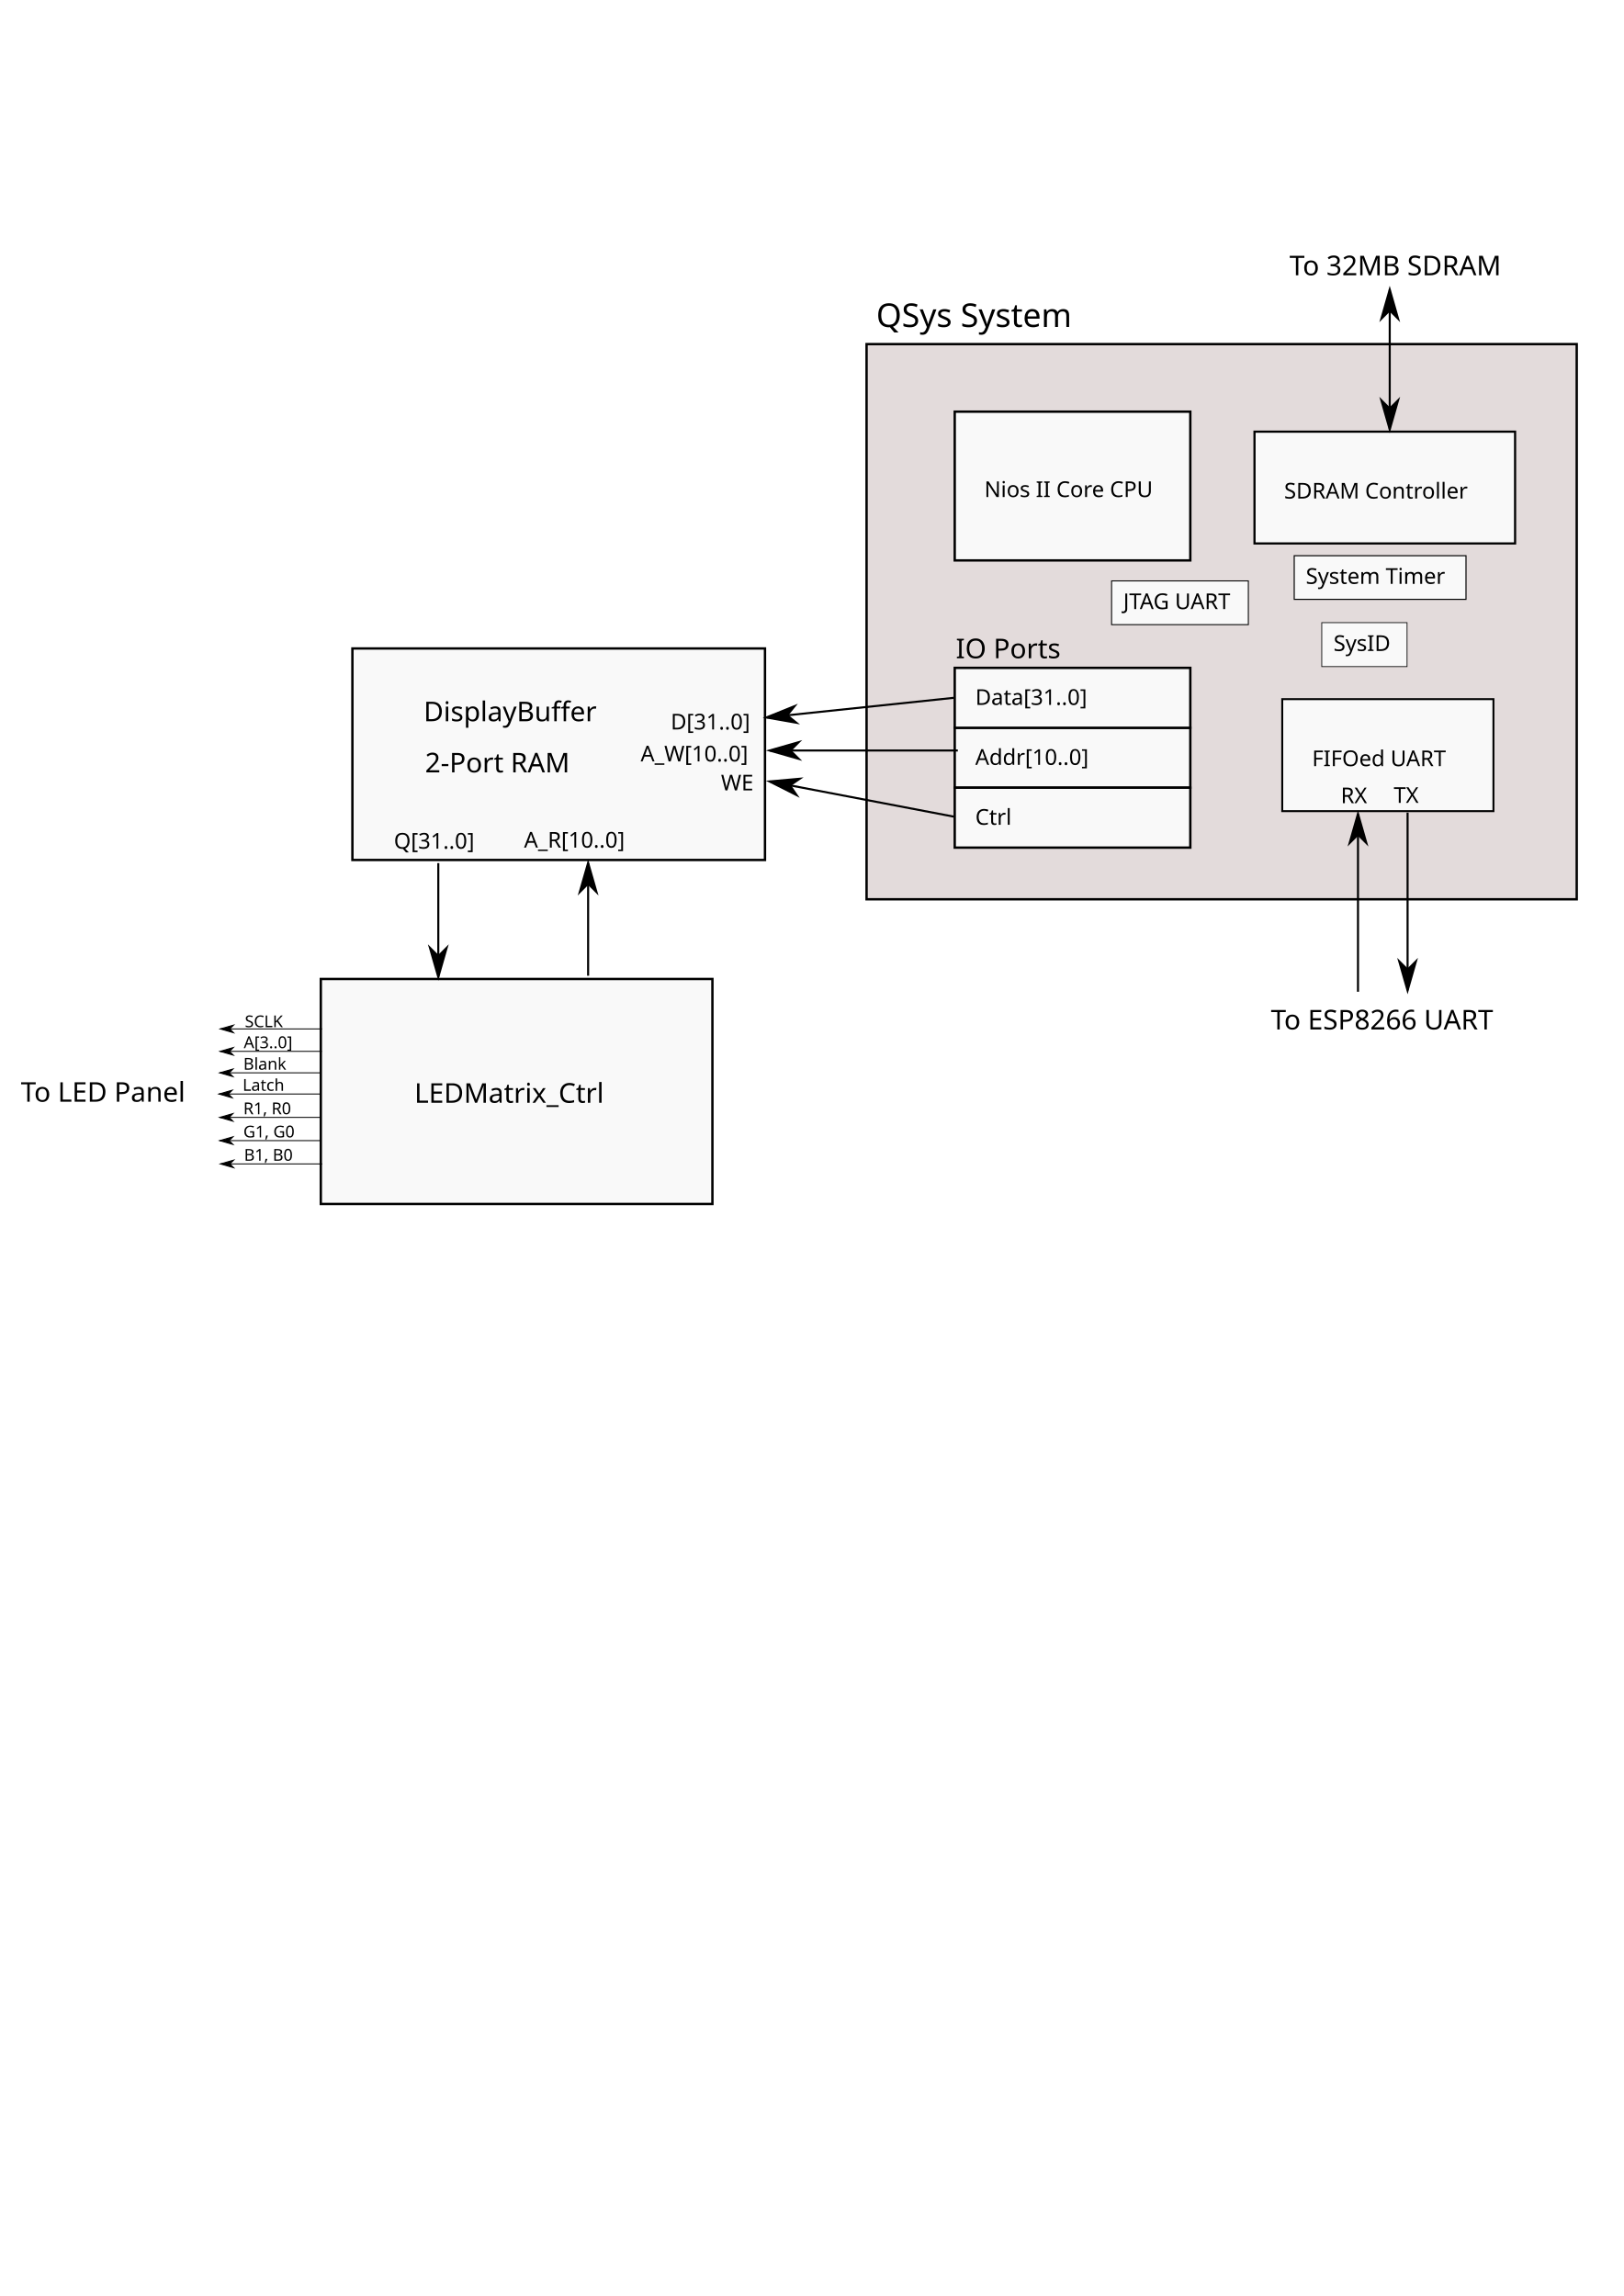
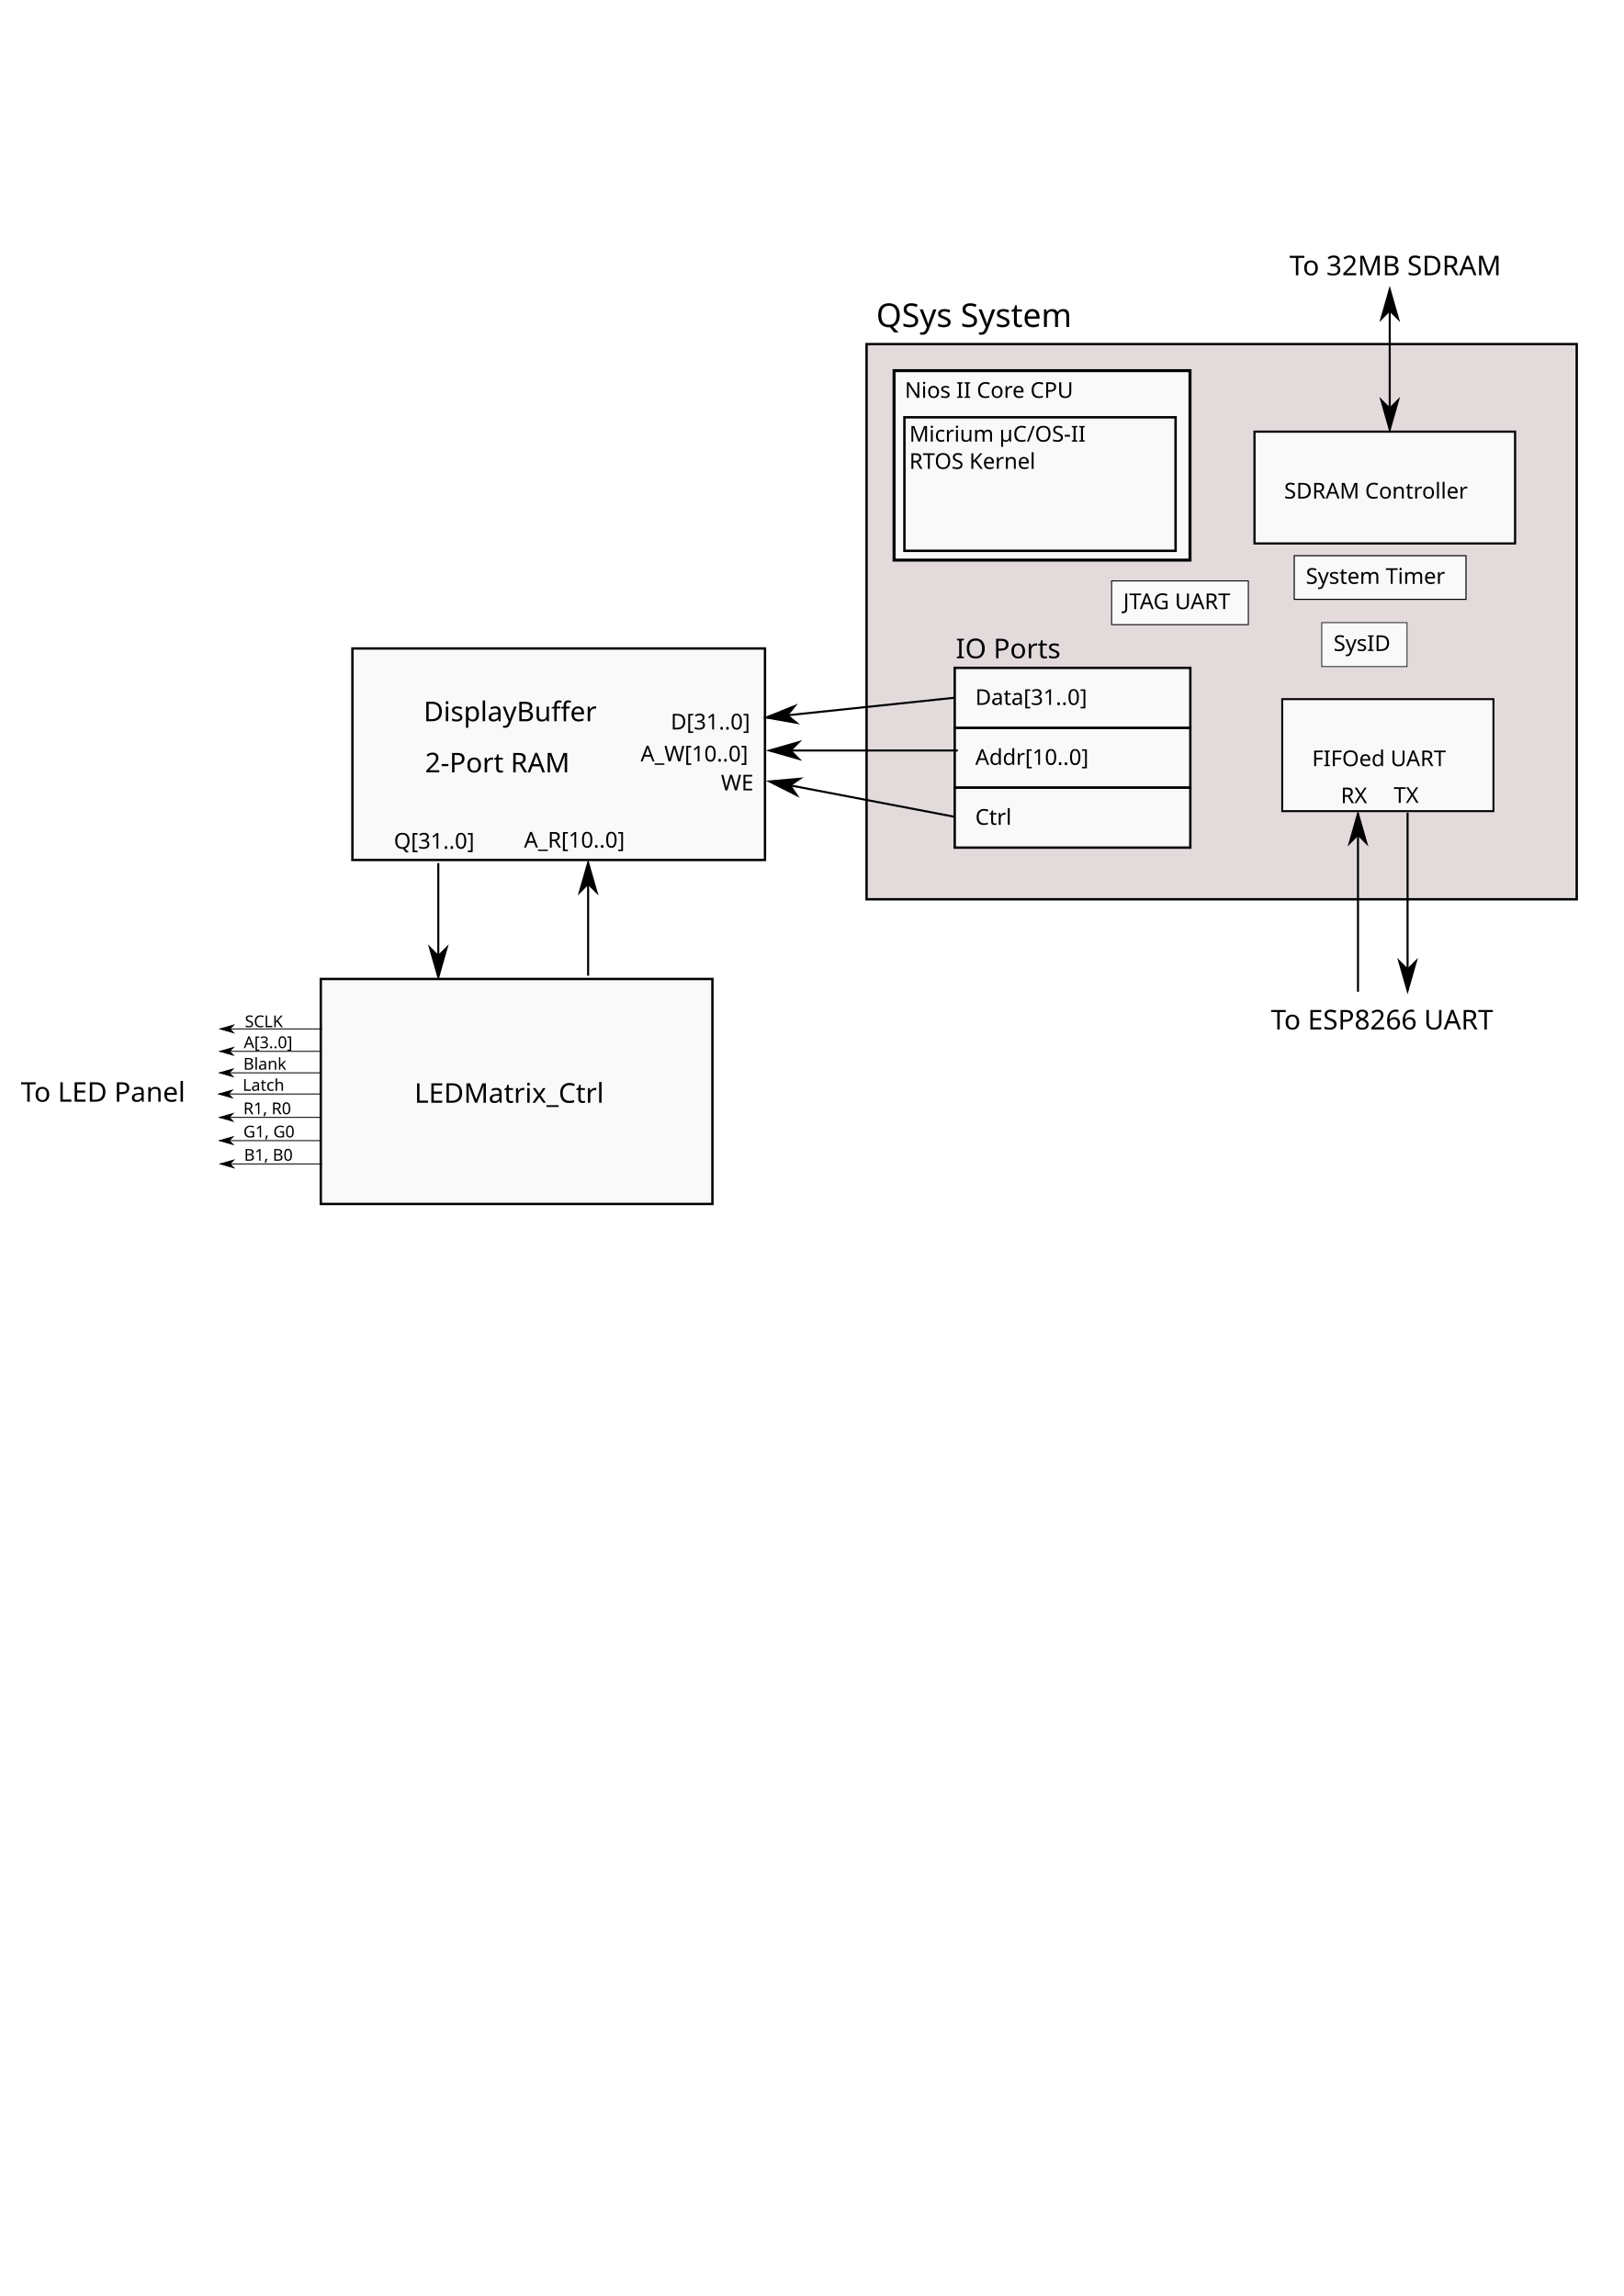
<svg xmlns="http://www.w3.org/2000/svg" width="210mm" height="297mm" viewBox="0 0 210 297" version="1.1" id="svg8">
  <defs id="defs2">
    <marker style="overflow:visible;" id="marker8454" refX="0.0" refY="0.0" orient="auto">
      <path transform="scale(0.8) rotate(180) translate(12.5,0)" style="fill-rule:evenodd;stroke:#000000;stroke-width:1pt;stroke-opacity:1;fill:#000000;fill-opacity:1" d="M 0.0,0.0 L 5.0,-5.0 L -12.5,0.0 L 5.0,5.0 L 0.0,0.0 z " id="path8452" />
    </marker>
    <marker orient="auto" refY="0.0" refX="0.0" id="marker8316" style="overflow:visible;">
      <path id="path8314" d="M 0.0,0.0 L 5.0,-5.0 L -12.5,0.0 L 5.0,5.0 L 0.0,0.0 z " style="fill-rule:evenodd;stroke:#000000;stroke-width:1pt;stroke-opacity:1;fill:#000000;fill-opacity:1" transform="scale(0.8) rotate(180) translate(12.5,0)" />
    </marker>
    <marker orient="auto" refY="0.0" refX="0.0" id="marker8186" style="overflow:visible">
      <path id="path8184" d="M 0.0,0.0 L 5.0,-5.0 L -12.5,0.0 L 5.0,5.0 L 0.0,0.0 z " style="fill-rule:evenodd;stroke:#000000;stroke-width:1pt;stroke-opacity:1;fill:#000000;fill-opacity:1" transform="scale(0.8) translate(12.5,0)" />
    </marker>
    <marker style="overflow:visible;" id="marker8060" refX="0.0" refY="0.0" orient="auto">
      <path transform="scale(0.8) rotate(180) translate(12.5,0)" style="fill-rule:evenodd;stroke:#000000;stroke-width:1pt;stroke-opacity:1;fill:#000000;fill-opacity:1" d="M 0.0,0.0 L 5.0,-5.0 L -12.5,0.0 L 5.0,5.0 L 0.0,0.0 z " id="path8058" />
    </marker>
    <marker style="overflow:visible" id="marker7411" refX="0.0" refY="0.0" orient="auto">
      <path transform="scale(0.8) translate(12.5,0)" style="fill-rule:evenodd;stroke:#000000;stroke-width:1pt;stroke-opacity:1;fill:#000000;fill-opacity:1" d="M 0.0,0.0 L 5.0,-5.0 L -12.5,0.0 L 5.0,5.0 L 0.0,0.0 z " id="path7409" />
    </marker>
    <marker orient="auto" refY="0.0" refX="0.0" id="marker7293" style="overflow:visible;">
      <path id="path7291" d="M 0.0,0.0 L 5.0,-5.0 L -12.5,0.0 L 5.0,5.0 L 0.0,0.0 z " style="fill-rule:evenodd;stroke:#000000;stroke-width:1pt;stroke-opacity:1;fill:#000000;fill-opacity:1" transform="scale(0.8) rotate(180) translate(12.5,0)" />
    </marker>
    <marker orient="auto" refY="0.0" refX="0.0" id="marker7193" style="overflow:visible;">
      <path id="path7191" d="M 0.0,0.0 L 5.0,-5.0 L -12.5,0.0 L 5.0,5.0 L 0.0,0.0 z " style="fill-rule:evenodd;stroke:#000000;stroke-width:1pt;stroke-opacity:1;fill:#000000;fill-opacity:1" transform="scale(0.8) rotate(180) translate(12.5,0)" />
    </marker>
    <marker style="overflow:visible;" id="marker6660" refX="0.0" refY="0.0" orient="auto">
      <path transform="scale(0.8) rotate(180) translate(12.5,0)" style="fill-rule:evenodd;stroke:#000000;stroke-width:1pt;stroke-opacity:1;fill:#000000;fill-opacity:1" d="M 0.0,0.0 L 5.0,-5.0 L -12.5,0.0 L 5.0,5.0 L 0.0,0.0 z " id="path6658" />
    </marker>
    <marker orient="auto" refY="0.0" refX="0.0" id="Arrow1Lend" style="overflow:visible;">
      <path id="path4521" d="M 0.0,0.0 L 5.0,-5.0 L -12.5,0.0 L 5.0,5.0 L 0.0,0.0 z " style="fill-rule:evenodd;stroke:#000000;stroke-width:1pt;stroke-opacity:1;fill:#000000;fill-opacity:1" transform="scale(0.8) rotate(180) translate(12.5,0)" />
    </marker>
    <marker orient="auto" refY="0.0" refX="0.0" id="marker4802" style="overflow:visible">
      <path id="path4800" d="M 0.0,0.0 L 5.0,-5.0 L -12.5,0.0 L 5.0,5.0 L 0.0,0.0 z " style="fill-rule:evenodd;stroke:#000000;stroke-width:1pt;stroke-opacity:1;fill:#000000;fill-opacity:1" transform="scale(0.8) translate(12.5,0)" />
    </marker>
    <marker orient="auto" refY="0.0" refX="0.0" id="Arrow1Lstart" style="overflow:visible">
      <path id="path4518" d="M 0.0,0.0 L 5.0,-5.0 L -12.5,0.0 L 5.0,5.0 L 0.0,0.0 z " style="fill-rule:evenodd;stroke:#000000;stroke-width:1pt;stroke-opacity:1;fill:#000000;fill-opacity:1" transform="scale(0.8) translate(12.5,0)" />
    </marker>
    <marker orient="auto" refY="0" refX="0" id="Arrow1Lend-3" style="overflow:visible">
      <path id="path4521-8" d="M 0,0 5,-5 -12.5,0 5,5 Z" style="fill:#000000;fill-opacity:1;fill-rule:evenodd;stroke:#000000;stroke-width:1pt;stroke-opacity:1" transform="matrix(-0.8,0,0,-0.8,-10,0)" />
    </marker>
    <marker orient="auto" refY="0" refX="0" id="Arrow1Lend-3-5" style="overflow:visible">
      <path id="path4521-8-9" d="M 0,0 5,-5 -12.5,0 5,5 Z" style="fill:#000000;fill-opacity:1;fill-rule:evenodd;stroke:#000000;stroke-width:1pt;stroke-opacity:1" transform="matrix(-0.8,0,0,-0.8,-10,0)" />
    </marker>
    <marker orient="auto" refY="0" refX="0" id="Arrow1Lend-3-8" style="overflow:visible">
      <path id="path4521-8-6" d="M 0,0 5,-5 -12.5,0 5,5 Z" style="fill:#000000;fill-opacity:1;fill-rule:evenodd;stroke:#000000;stroke-width:1pt;stroke-opacity:1" transform="matrix(-0.8,0,0,-0.8,-10,0)" />
    </marker>
    <marker orient="auto" refY="0" refX="0" id="Arrow1Lend-3-58" style="overflow:visible">
      <path id="path4521-8-4" d="M 0,0 5,-5 -12.5,0 5,5 Z" style="fill:#000000;fill-opacity:1;fill-rule:evenodd;stroke:#000000;stroke-width:1pt;stroke-opacity:1" transform="matrix(-0.8,0,0,-0.8,-10,0)" />
    </marker>
    <marker orient="auto" refY="0" refX="0" id="Arrow1Lend-3-57" style="overflow:visible">
      <path id="path4521-8-2" d="M 0,0 5,-5 -12.5,0 5,5 Z" style="fill:#000000;fill-opacity:1;fill-rule:evenodd;stroke:#000000;stroke-width:1pt;stroke-opacity:1" transform="matrix(-0.8,0,0,-0.8,-10,0)" />
    </marker>
    <marker orient="auto" refY="0" refX="0" id="Arrow1Lend-3-57-5" style="overflow:visible">
      <path id="path4521-8-2-3" d="M 0,0 5,-5 -12.5,0 5,5 Z" style="fill:#000000;fill-opacity:1;fill-rule:evenodd;stroke:#000000;stroke-width:1pt;stroke-opacity:1" transform="matrix(-0.8,0,0,-0.8,-10,0)" />
    </marker>
    <marker orient="auto" refY="0" refX="0" id="Arrow1Lend-3-57-5-4" style="overflow:visible">
      <path id="path4521-8-2-3-6" d="M 0,0 5,-5 -12.5,0 5,5 Z" style="fill:#000000;fill-opacity:1;fill-rule:evenodd;stroke:#000000;stroke-width:1pt;stroke-opacity:1" transform="matrix(-0.8,0,0,-0.8,-10,0)" />
    </marker>
    <marker orient="auto" refY="0" refX="0" id="Arrow1Lend-3-57-5-6" style="overflow:visible">
      <path id="path4521-8-2-3-64" d="M 0,0 5,-5 -12.5,0 5,5 Z" style="fill:#000000;fill-opacity:1;fill-rule:evenodd;stroke:#000000;stroke-width:1pt;stroke-opacity:1" transform="matrix(-0.8,0,0,-0.8,-10,0)" />
    </marker>
    <marker orient="auto" refY="0" refX="0" id="marker7193-4" style="overflow:visible">
      <path id="path7191-5" d="M 0,0 5,-5 -12.5,0 5,5 Z" style="fill:#000000;fill-opacity:1;fill-rule:evenodd;stroke:#000000;stroke-width:1pt;stroke-opacity:1" transform="matrix(-0.8,0,0,-0.8,-10,0)" />
    </marker>
  </defs>
  <g id="layer1">
    <rect id="rect10" width="50.649" height="29.104" x="41.491" y="126.635" style="fill:#f9f9f9;stroke:#000000;stroke-width:0.307;stroke-opacity:1" />
    <text xml:space="preserve" style="font-style:normal;font-variant:normal;font-weight:normal;font-stretch:normal;font-size:3.528px;line-height:1.25;font-family:sans-serif;-inkscape-font-specification:'sans-serif, Normal';font-variant-ligatures:normal;font-variant-caps:normal;font-variant-numeric:normal;text-align:start;letter-spacing:0px;word-spacing:0px;writing-mode:lr-tb;text-anchor:start;fill:#000000;fill-opacity:1;stroke:none;stroke-width:0.265" x="53.598" y="142.652" id="text14">
      <tspan id="tspan12" x="53.598" y="142.652" style="stroke-width:0.265">LEDMatrix_Ctrl</tspan>
    </text>
    <text xml:space="preserve" style="font-style:normal;font-variant:normal;font-weight:normal;font-stretch:normal;font-size:2.117px;line-height:1.25;font-family:sans-serif;-inkscape-font-specification:'sans-serif, Normal';font-variant-ligatures:normal;font-variant-caps:normal;font-variant-numeric:normal;font-feature-settings:normal;text-align:start;letter-spacing:0px;word-spacing:0px;writing-mode:lr-tb;text-anchor:start;fill:#000000;fill-opacity:1;stroke:none;stroke-width:0.265" x="31.664" y="132.872" id="text18">
      <tspan id="tspan16" x="31.664" y="132.872" style="font-style:normal;font-variant:normal;font-weight:normal;font-stretch:normal;font-size:2.117px;font-family:sans-serif;-inkscape-font-specification:'sans-serif, Normal';font-variant-ligatures:normal;font-variant-caps:normal;font-variant-numeric:normal;font-feature-settings:normal;text-align:start;writing-mode:lr-tb;text-anchor:start;stroke-width:0.265">SCLK</tspan>
    </text>
    <path style="fill:none;stroke:#000000;stroke-width:0.122;stroke-linecap:butt;stroke-linejoin:miter;stroke-miterlimit:4;stroke-dasharray:none;stroke-opacity:1;marker-end:url(#Arrow1Lend)" d="M 41.653,133.097 H 28.488" id="path22" />
    <path style="fill:none;stroke:#000000;stroke-width:0.122;stroke-linecap:butt;stroke-linejoin:miter;stroke-miterlimit:4;stroke-dasharray:none;stroke-opacity:1;marker-end:url(#Arrow1Lend-3)" d="M 41.626,135.997 H 28.46" id="path22-0" />
    <text xml:space="preserve" style="font-style:normal;font-variant:normal;font-weight:normal;font-stretch:normal;font-size:2.117px;line-height:1.25;font-family:sans-serif;-inkscape-font-specification:'sans-serif, Normal';font-variant-ligatures:normal;font-variant-caps:normal;font-variant-numeric:normal;font-feature-settings:normal;text-align:start;letter-spacing:0px;word-spacing:0px;writing-mode:lr-tb;text-anchor:start;fill:#000000;fill-opacity:1;stroke:none;stroke-width:0.265" x="31.523" y="135.587" id="text18-4">
      <tspan id="tspan5183" x="31.523" y="135.587">A[3..0]</tspan>
    </text>
    <path style="fill:none;stroke:#000000;stroke-width:0.122;stroke-linecap:butt;stroke-linejoin:miter;stroke-miterlimit:4;stroke-dasharray:none;stroke-opacity:1;marker-end:url(#Arrow1Lend-3-5)" d="M 41.578,138.775 H 28.413" id="path22-0-8" />
    <text xml:space="preserve" style="font-style:normal;font-variant:normal;font-weight:normal;font-stretch:normal;font-size:2.117px;line-height:1.25;font-family:sans-serif;-inkscape-font-specification:'sans-serif, Normal';font-variant-ligatures:normal;font-variant-caps:normal;font-variant-numeric:normal;font-feature-settings:normal;text-align:start;letter-spacing:0px;word-spacing:0px;writing-mode:lr-tb;text-anchor:start;fill:#000000;fill-opacity:1;stroke:none;stroke-width:0.265" x="31.476" y="138.365" id="text18-4-4">
      <tspan id="tspan5456" x="31.476" y="138.365">Blank</tspan>
    </text>
    <path style="fill:none;stroke:#000000;stroke-width:0.122;stroke-linecap:butt;stroke-linejoin:miter;stroke-miterlimit:4;stroke-dasharray:none;stroke-opacity:1;marker-end:url(#Arrow1Lend-3-58)" d="M 41.484,141.516 H 28.318" id="path22-0-56" />
    <text xml:space="preserve" style="font-style:normal;font-variant:normal;font-weight:normal;font-stretch:normal;font-size:2.117px;line-height:1.25;font-family:sans-serif;-inkscape-font-specification:'sans-serif, Normal';font-variant-ligatures:normal;font-variant-caps:normal;font-variant-numeric:normal;font-feature-settings:normal;text-align:start;letter-spacing:0px;word-spacing:0px;writing-mode:lr-tb;text-anchor:start;fill:#000000;fill-opacity:1;stroke:none;stroke-width:0.265" x="31.382" y="141.105" id="text18-4-7">
      <tspan id="tspan5782" x="31.382" y="141.105">Latch</tspan>
    </text>
    <path style="fill:none;stroke:#000000;stroke-width:0.122;stroke-linecap:butt;stroke-linejoin:miter;stroke-miterlimit:4;stroke-dasharray:none;stroke-opacity:1;marker-end:url(#Arrow1Lend-3-57)" d="M 41.578,144.54 H 28.413" id="path22-0-0" />
    <text xml:space="preserve" style="font-style:normal;font-variant:normal;font-weight:normal;font-stretch:normal;font-size:2.117px;line-height:1.25;font-family:sans-serif;-inkscape-font-specification:'sans-serif, Normal';font-variant-ligatures:normal;font-variant-caps:normal;font-variant-numeric:normal;font-feature-settings:normal;text-align:start;letter-spacing:0px;word-spacing:0px;writing-mode:lr-tb;text-anchor:start;fill:#000000;fill-opacity:1;stroke:none;stroke-width:0.265" x="31.476" y="144.129" id="text18-4-79">
      <tspan id="tspan5934" x="31.476" y="144.129">R1, R0</tspan>
    </text>
    <path style="fill:none;stroke:#000000;stroke-width:0.122;stroke-linecap:butt;stroke-linejoin:miter;stroke-miterlimit:4;stroke-dasharray:none;stroke-opacity:1;marker-end:url(#Arrow1Lend-3-57-5)" d="M 41.578,147.545 H 28.413" id="path22-0-0-0" />
    <text xml:space="preserve" style="font-style:normal;font-variant:normal;font-weight:normal;font-stretch:normal;font-size:2.117px;line-height:1.25;font-family:sans-serif;-inkscape-font-specification:'sans-serif, Normal';font-variant-ligatures:normal;font-variant-caps:normal;font-variant-numeric:normal;font-feature-settings:normal;text-align:start;letter-spacing:0px;word-spacing:0px;writing-mode:lr-tb;text-anchor:start;fill:#000000;fill-opacity:1;stroke:none;stroke-width:0.265" x="31.476" y="147.134" id="text18-4-79-3">
      <tspan id="tspan6341" x="31.476" y="147.134">G1, G0</tspan>
    </text>
    <path style="fill:none;stroke:#000000;stroke-width:0.122;stroke-linecap:butt;stroke-linejoin:miter;stroke-miterlimit:4;stroke-dasharray:none;stroke-opacity:1;marker-end:url(#Arrow1Lend-3-57-5-4)" d="M 41.673,150.559 H 28.507" id="path22-0-0-0-7" />
    <text xml:space="preserve" style="font-style:normal;font-variant:normal;font-weight:normal;font-stretch:normal;font-size:2.117px;line-height:1.25;font-family:sans-serif;-inkscape-font-specification:'sans-serif, Normal';font-variant-ligatures:normal;font-variant-caps:normal;font-variant-numeric:normal;font-feature-settings:normal;text-align:start;letter-spacing:0px;word-spacing:0px;writing-mode:lr-tb;text-anchor:start;fill:#000000;fill-opacity:1;stroke:none;stroke-width:0.265" x="31.571" y="150.148" id="text18-4-79-3-3">
      <tspan id="tspan6612" x="31.571" y="150.148">B1, B0</tspan>
    </text>
    <text xml:space="preserve" style="font-style:normal;font-variant:normal;font-weight:normal;font-stretch:normal;font-size:3.528px;line-height:1.25;font-family:sans-serif;-inkscape-font-specification:'sans-serif, Normal';font-variant-ligatures:normal;font-variant-caps:normal;font-variant-numeric:normal;text-align:start;letter-spacing:0px;word-spacing:0px;writing-mode:lr-tb;text-anchor:start;fill:#000000;fill-opacity:1;stroke:none;stroke-width:0.265" x="2.699" y="142.518" id="text6622">
      <tspan id="tspan6620" x="2.699" y="142.518" style="stroke-width:0.265">To LED Panel</tspan>
    </text>
    <rect style="fill:#f9f9f9;stroke:#000000;stroke-width:0.307;stroke-miterlimit:4;stroke-dasharray:none;stroke-opacity:1" id="rect6624" width="53.36" height="27.361" x="45.579" y="83.881" />
    <text xml:space="preserve" style="font-style:normal;font-variant:normal;font-weight:normal;font-stretch:normal;font-size:3.528px;line-height:1.25;font-family:sans-serif;-inkscape-font-specification:'sans-serif, Normal';font-variant-ligatures:normal;font-variant-caps:normal;font-variant-numeric:normal;font-feature-settings:normal;text-align:center;letter-spacing:0px;word-spacing:0px;writing-mode:lr-tb;text-anchor:middle;fill:#000000;fill-opacity:1;stroke:none;stroke-width:0.265" x="66.62" y="99.914" id="text6628">
      <tspan id="tspan7020" x="66.62" y="99.914">2-Port RAM</tspan>
    </text>
    <text xml:space="preserve" style="font-style:normal;font-variant:normal;font-weight:normal;font-stretch:normal;font-size:3.528px;line-height:1.25;font-family:sans-serif;-inkscape-font-specification:'sans-serif, Normal';font-variant-ligatures:normal;font-variant-caps:normal;font-variant-numeric:normal;text-align:start;letter-spacing:0px;word-spacing:0px;writing-mode:lr-tb;text-anchor:start;fill:#000000;fill-opacity:1;stroke:none;stroke-width:0.265" x="54.791" y="93.298" id="text6636">
      <tspan id="tspan6634" x="54.791" y="93.298" style="stroke-width:0.265">DisplayBuffer</tspan>
    </text>
    <path style="fill:none;stroke:#000000;stroke-width:0.265;stroke-linecap:butt;stroke-linejoin:miter;stroke-miterlimit:4;stroke-dasharray:none;stroke-opacity:1;marker-start:url(#marker4802)" d="M 56.687,126.348 V 111.649" id="path6638" />
    <text xml:space="preserve" style="font-style:normal;font-variant:normal;font-weight:normal;font-stretch:normal;font-size:2.822px;line-height:1.25;font-family:sans-serif;-inkscape-font-specification:'sans-serif, Normal';font-variant-ligatures:normal;font-variant-caps:normal;font-variant-numeric:normal;font-feature-settings:normal;text-align:start;letter-spacing:0px;word-spacing:0px;writing-mode:lr-tb;text-anchor:start;fill:#000000;fill-opacity:1;stroke:none;stroke-width:0.265" x="50.941" y="109.778" id="text6766">
      <tspan id="tspan6764" x="50.941" y="109.778" style="font-style:normal;font-variant:normal;font-weight:normal;font-stretch:normal;font-size:2.822px;font-family:sans-serif;-inkscape-font-specification:'sans-serif, Normal';font-variant-ligatures:normal;font-variant-caps:normal;font-variant-numeric:normal;font-feature-settings:normal;text-align:start;writing-mode:lr-tb;text-anchor:start;stroke-width:0.265">Q[31..0]</tspan>
    </text>
    <path style="fill:none;stroke:#000000;stroke-width:0.265px;stroke-linecap:butt;stroke-linejoin:miter;stroke-opacity:1;marker-end:url(#marker6660)" d="M 76.064,126.215 V 111.649" id="path6816" />
    <text xml:space="preserve" style="font-style:normal;font-variant:normal;font-weight:normal;font-stretch:normal;font-size:2.822px;line-height:1.25;font-family:sans-serif;-inkscape-font-specification:'sans-serif, Normal';font-variant-ligatures:normal;font-variant-caps:normal;font-variant-numeric:normal;font-feature-settings:normal;text-align:start;letter-spacing:0px;word-spacing:0px;writing-mode:lr-tb;text-anchor:start;fill:#000000;fill-opacity:1;stroke:none;stroke-width:0.265" x="67.779" y="109.644" id="text6832">
      <tspan id="tspan7018" x="67.779" y="109.644">A_R[10..0]</tspan>
    </text>
    <text xml:space="preserve" style="font-style:normal;font-variant:normal;font-weight:normal;font-stretch:normal;font-size:2.822px;line-height:1.25;font-family:sans-serif;-inkscape-font-specification:'sans-serif, Normal';font-variant-ligatures:normal;font-variant-caps:normal;font-variant-numeric:normal;font-feature-settings:normal;text-align:start;letter-spacing:0px;word-spacing:0px;writing-mode:lr-tb;text-anchor:start;fill:#000000;fill-opacity:1;stroke:none;stroke-width:0.265" x="86.737" y="94.36" id="text6766-1">
      <tspan id="tspan7002" x="86.737" y="94.36">D[31..0]</tspan>
    </text>
    <text xml:space="preserve" style="font-style:normal;font-variant:normal;font-weight:normal;font-stretch:normal;font-size:2.822px;line-height:1.25;font-family:sans-serif;-inkscape-font-specification:'sans-serif, Normal';font-variant-ligatures:normal;font-variant-caps:normal;font-variant-numeric:normal;font-feature-settings:normal;text-align:start;letter-spacing:0px;word-spacing:0px;writing-mode:lr-tb;text-anchor:start;fill:#000000;fill-opacity:1;stroke:none;stroke-width:0.265" x="82.854" y="98.498" id="text6766-1-5">
      <tspan id="tspan7016" x="82.854" y="98.498">A_W[10..0]</tspan>
    </text>
    <text xml:space="preserve" style="font-style:normal;font-variant:normal;font-weight:normal;font-stretch:normal;font-size:2.822px;line-height:1.25;font-family:sans-serif;-inkscape-font-specification:'sans-serif, Normal';font-variant-ligatures:normal;font-variant-caps:normal;font-variant-numeric:normal;font-feature-settings:normal;text-align:start;letter-spacing:0px;word-spacing:0px;writing-mode:lr-tb;text-anchor:start;fill:#000000;fill-opacity:1;stroke:none;stroke-width:0.265" x="93.251" y="102.245" id="text6766-1-0">
      <tspan id="tspan7014" x="93.251" y="102.245">WE</tspan>
    </text>
    <rect style="fill:#e3dbdb;stroke:#000000;stroke-width:0.307;stroke-miterlimit:4;stroke-dasharray:none;stroke-opacity:1" id="rect7177" width="91.848" height="71.815" x="112.076" y="44.512" />
    <g id="g7037" transform="translate(-33.40869,19.77794)">
-       <rect y="33.472" x="156.887" height="19.243" width="30.469" id="rect7022" style="fill:#f9f9f9;stroke:#000000;stroke-width:0.307;stroke-miterlimit:4;stroke-dasharray:none;stroke-opacity:1" />
-       <text id="text6766-1-7" y="44.515" x="160.71" style="font-style:normal;font-variant:normal;font-weight:normal;font-stretch:normal;font-size:2.822px;line-height:1.25;font-family:sans-serif;-inkscape-font-specification:'sans-serif, Normal';font-variant-ligatures:normal;font-variant-caps:normal;font-variant-numeric:normal;font-feature-settings:normal;text-align:start;letter-spacing:0px;word-spacing:0px;writing-mode:lr-tb;text-anchor:start;fill:#000000;fill-opacity:1;stroke:none;stroke-width:0.265" xml:space="preserve">
-         <tspan id="tspan7032" x="160.71" y="44.515">Nios II Core CPU</tspan>
+       <rect y="28.168" x="149.043" height="24.508" width="38.272" id="rect7022" style="fill:#f9f9f9;stroke:#000000;stroke-width:0.388;stroke-miterlimit:4;stroke-dasharray:none;stroke-opacity:1" />
+       <text id="text6766-1-7" y="31.686" x="150.42" style="font-style:normal;font-variant:normal;font-weight:normal;font-stretch:normal;font-size:2.822px;line-height:1.25;font-family:sans-serif;-inkscape-font-specification:'sans-serif, Normal';font-variant-ligatures:normal;font-variant-caps:normal;font-variant-numeric:normal;font-feature-settings:normal;text-align:start;letter-spacing:0px;word-spacing:0px;writing-mode:lr-tb;text-anchor:start;fill:#000000;fill-opacity:1;stroke:none;stroke-width:0.265" xml:space="preserve">
+         <tspan id="tspan7032" x="150.42" y="31.686">Nios II Core CPU</tspan>
      </text>
    </g>
    <g id="g7157" transform="translate(14.59007,24.65381)">
      <rect y="65.784" x="151.247" height="14.487" width="27.316" id="rect7022-7" style="fill:#f9f9f9;stroke:#000000;stroke-width:0.252;stroke-miterlimit:4;stroke-dasharray:none;stroke-opacity:1" />
      <text id="text6766-1-7-9" y="74.449" x="155.097" style="font-style:normal;font-variant:normal;font-weight:normal;font-stretch:normal;font-size:2.822px;line-height:1.25;font-family:sans-serif;-inkscape-font-specification:'sans-serif, Normal';font-variant-ligatures:normal;font-variant-caps:normal;font-variant-numeric:normal;font-feature-settings:normal;text-align:start;letter-spacing:0px;word-spacing:0px;writing-mode:lr-tb;text-anchor:start;fill:#000000;fill-opacity:1;stroke:none;stroke-width:0.265" xml:space="preserve">
        <tspan id="tspan7066" x="155.097" y="74.449">FIFOed UART</tspan>
      </text>
    </g>
    <g id="g7162" transform="translate(-5.34539,-10.95805)">
      <rect y="66.795" x="167.595" height="14.46" width="33.703" id="rect7022-7-1" style="fill:#f9f9f9;stroke:#000000;stroke-width:0.28;stroke-miterlimit:4;stroke-dasharray:none;stroke-opacity:1" />
      <text id="text6766-1-7-9-0" y="75.446" x="171.431" style="font-style:normal;font-variant:normal;font-weight:normal;font-stretch:normal;font-size:2.822px;line-height:1.25;font-family:sans-serif;-inkscape-font-specification:'sans-serif, Normal';font-variant-ligatures:normal;font-variant-caps:normal;font-variant-numeric:normal;font-feature-settings:normal;text-align:start;letter-spacing:0px;word-spacing:0px;writing-mode:lr-tb;text-anchor:start;fill:#000000;fill-opacity:1;stroke:none;stroke-width:0.265" xml:space="preserve">
        <tspan y="75.446" x="171.431" id="tspan7089">SDRAM Controller</tspan>
      </text>
    </g>
    <g id="g7175" transform="translate(-2.405426,3.741773)">
      <rect y="90.401" x="125.884" height="7.751" width="30.469" id="rect7091" style="fill:#f9f9f9;stroke:#000000;stroke-width:0.307;stroke-miterlimit:4;stroke-dasharray:none;stroke-opacity:1" />
      <text id="text7095" y="81.41" x="126.024" style="font-style:normal;font-variant:normal;font-weight:normal;font-stretch:normal;font-size:3.528px;line-height:1.25;font-family:sans-serif;-inkscape-font-specification:'sans-serif, Normal';font-variant-ligatures:normal;font-variant-caps:normal;font-variant-numeric:normal;text-align:start;letter-spacing:0px;word-spacing:0px;writing-mode:lr-tb;text-anchor:start;fill:#000000;fill-opacity:1;stroke:none;stroke-width:0.265" xml:space="preserve">
        <tspan style="stroke-width:0.265" y="81.41" x="126.024" id="tspan7093">IO Ports</tspan>
      </text>
      <text id="text6766-1-7-9-0-3" y="95.195" x="128.544" style="font-style:normal;font-variant:normal;font-weight:normal;font-stretch:normal;font-size:2.822px;line-height:1.25;font-family:sans-serif;-inkscape-font-specification:'sans-serif, Normal';font-variant-ligatures:normal;font-variant-caps:normal;font-variant-numeric:normal;font-feature-settings:normal;text-align:start;letter-spacing:0px;word-spacing:0px;writing-mode:lr-tb;text-anchor:start;fill:#000000;fill-opacity:1;stroke:none;stroke-width:0.265" xml:space="preserve">
        <tspan id="tspan7117" x="128.544" y="95.195">Addr[10..0]</tspan>
      </text>
      <rect y="82.65" x="125.884" height="7.751" width="30.469" id="rect7091-9" style="fill:#f9f9f9;stroke:#000000;stroke-width:0.307;stroke-miterlimit:4;stroke-dasharray:none;stroke-opacity:1" />
      <text id="text6766-1-7-9-0-3-0" y="87.444" x="128.544" style="font-style:normal;font-variant:normal;font-weight:normal;font-stretch:normal;font-size:2.822px;line-height:1.25;font-family:sans-serif;-inkscape-font-specification:'sans-serif, Normal';font-variant-ligatures:normal;font-variant-caps:normal;font-variant-numeric:normal;font-feature-settings:normal;text-align:start;letter-spacing:0px;word-spacing:0px;writing-mode:lr-tb;text-anchor:start;fill:#000000;fill-opacity:1;stroke:none;stroke-width:0.265" xml:space="preserve">
        <tspan id="tspan7140" x="128.544" y="87.444">Data[31..0]</tspan>
      </text>
      <rect y="98.151" x="125.884" height="7.751" width="30.469" id="rect7091-8" style="fill:#f9f9f9;stroke:#000000;stroke-width:0.307;stroke-miterlimit:4;stroke-dasharray:none;stroke-opacity:1" />
      <text id="text6766-1-7-9-0-3-3" y="102.945" x="128.544" style="font-style:normal;font-variant:normal;font-weight:normal;font-stretch:normal;font-size:2.822px;line-height:1.25;font-family:sans-serif;-inkscape-font-specification:'sans-serif, Normal';font-variant-ligatures:normal;font-variant-caps:normal;font-variant-numeric:normal;font-feature-settings:normal;text-align:start;letter-spacing:0px;word-spacing:0px;writing-mode:lr-tb;text-anchor:start;fill:#000000;fill-opacity:1;stroke:none;stroke-width:0.265" xml:space="preserve">
        <tspan id="tspan7152" x="128.544" y="102.945">Ctrl</tspan>
      </text>
    </g>
    <text xml:space="preserve" style="font-style:normal;font-variant:normal;font-weight:normal;font-stretch:normal;font-size:4.233px;line-height:1.25;font-family:sans-serif;-inkscape-font-specification:'sans-serif, Normal';font-variant-ligatures:normal;font-variant-caps:normal;font-variant-numeric:normal;font-feature-settings:normal;text-align:start;letter-spacing:0px;word-spacing:0px;writing-mode:lr-tb;text-anchor:start;fill:#000000;fill-opacity:1;stroke:none;stroke-width:0.265" x="113.322" y="42.292" id="text7181">
      <tspan id="tspan7179" x="113.322" y="42.292" style="font-style:normal;font-variant:normal;font-weight:normal;font-stretch:normal;font-size:4.233px;font-family:sans-serif;-inkscape-font-specification:'sans-serif, Normal';font-variant-ligatures:normal;font-variant-caps:normal;font-variant-numeric:normal;font-feature-settings:normal;text-align:start;writing-mode:lr-tb;text-anchor:start;stroke-width:0.265">QSys System</tspan>
    </text>
    <path style="fill:none;stroke:#000000;stroke-width:0.265px;stroke-linecap:butt;stroke-linejoin:miter;stroke-opacity:1;marker-start:url(#marker7411)" d="m 175.634,105.304 v 22.985" id="path7183" />
    <path style="fill:none;stroke:#000000;stroke-width:0.265px;stroke-linecap:butt;stroke-linejoin:miter;stroke-opacity:1;marker-end:url(#marker7193-4)" d="M 182.048,105.111 V 128.096" id="path7183-4" />
    <text xml:space="preserve" style="font-style:normal;font-variant:normal;font-weight:normal;font-stretch:normal;font-size:2.822px;line-height:1.25;font-family:sans-serif;-inkscape-font-specification:'sans-serif, Normal';font-variant-ligatures:normal;font-variant-caps:normal;font-variant-numeric:normal;font-feature-settings:normal;text-align:start;letter-spacing:0px;word-spacing:0px;writing-mode:lr-tb;text-anchor:start;fill:#000000;fill-opacity:1;stroke:none;stroke-width:0.265" x="173.402" y="103.901" id="text8008">
      <tspan id="tspan8006" x="173.402" y="103.901" style="font-style:normal;font-variant:normal;font-weight:normal;font-stretch:normal;font-size:2.822px;font-family:sans-serif;-inkscape-font-specification:'sans-serif, Normal';font-variant-ligatures:normal;font-variant-caps:normal;font-variant-numeric:normal;font-feature-settings:normal;text-align:start;writing-mode:lr-tb;text-anchor:start;stroke-width:0.265">RX</tspan>
    </text>
    <text xml:space="preserve" style="font-style:normal;font-variant:normal;font-weight:normal;font-stretch:normal;font-size:2.822px;line-height:1.25;font-family:sans-serif;-inkscape-font-specification:'sans-serif, Normal';font-variant-ligatures:normal;font-variant-caps:normal;font-variant-numeric:normal;font-feature-settings:normal;text-align:start;letter-spacing:0px;word-spacing:0px;writing-mode:lr-tb;text-anchor:start;fill:#000000;fill-opacity:1;stroke:none;stroke-width:0.265" x="180.253" y="103.854" id="text8012">
      <tspan id="tspan8010" x="180.253" y="103.854" style="font-style:normal;font-variant:normal;font-weight:normal;font-stretch:normal;font-size:2.822px;font-family:sans-serif;-inkscape-font-specification:'sans-serif, Normal';font-variant-ligatures:normal;font-variant-caps:normal;font-variant-numeric:normal;font-feature-settings:normal;text-align:start;writing-mode:lr-tb;text-anchor:start;stroke-width:0.265">TX</tspan>
    </text>
    <text xml:space="preserve" style="font-style:normal;font-variant:normal;font-weight:normal;font-stretch:normal;font-size:3.528px;line-height:1.25;font-family:sans-serif;-inkscape-font-specification:'sans-serif, Normal';font-variant-ligatures:normal;font-variant-caps:normal;font-variant-numeric:normal;text-align:start;letter-spacing:0px;word-spacing:0px;writing-mode:lr-tb;text-anchor:start;fill:#000000;fill-opacity:1;stroke:none;stroke-width:0.265" x="164.371" y="133.164" id="text8034">
      <tspan id="tspan8032" x="164.371" y="133.164" style="stroke-width:0.265">To ESP8266 UART</tspan>
    </text>
    <path style="fill:none;stroke:#000000;stroke-width:0.265px;stroke-linecap:butt;stroke-linejoin:miter;stroke-opacity:1;marker-end:url(#marker7293)" d="M 123.345,90.267 99.157,92.806" id="path8036" />
    <path style="fill:none;stroke:#000000;stroke-width:0.265px;stroke-linecap:butt;stroke-linejoin:miter;stroke-opacity:1;marker-end:url(#marker8060)" d="M 123.879,97.082 H 99.558" id="path8050" />
    <path style="fill:none;stroke:#000000;stroke-width:0.265px;stroke-linecap:butt;stroke-linejoin:miter;stroke-opacity:1;marker-end:url(#marker8316)" d="M 123.345,105.635 99.558,101.091" id="path8176" />
    <path style="fill:none;stroke:#000000;stroke-width:0.265px;stroke-linecap:butt;stroke-linejoin:miter;stroke-opacity:1;marker-start:url(#marker8186);marker-end:url(#marker8454)" d="M 179.739,55.522 V 37.481" id="path8444" />
    <text xml:space="preserve" style="font-style:normal;font-variant:normal;font-weight:normal;font-stretch:normal;font-size:3.528px;line-height:1.25;font-family:sans-serif;-inkscape-font-specification:'sans-serif, Normal';font-variant-ligatures:normal;font-variant-caps:normal;font-variant-numeric:normal;text-align:start;letter-spacing:0px;word-spacing:0px;writing-mode:lr-tb;text-anchor:start;fill:#000000;fill-opacity:1;stroke:none;stroke-width:0.265" x="166.776" y="35.61" id="text8626">
      <tspan id="tspan8624" x="166.776" y="35.61" style="stroke-width:0.265">To 32MB SDRAM</tspan>
    </text>
    <g id="g8697" transform="translate(81.91811,32.74052)">
      <rect y="47.802" x="89.031" height="5.686" width="11.031" id="rect7022-7-0" style="fill:#f9f9f9;stroke:#000000;stroke-width:0.1;stroke-miterlimit:4;stroke-dasharray:none;stroke-opacity:1" />
      <text id="text6766-1-7-9-8" y="51.464" x="90.552" style="font-style:normal;font-variant:normal;font-weight:normal;font-stretch:normal;font-size:2.822px;line-height:1.25;font-family:sans-serif;-inkscape-font-specification:'sans-serif, Normal';font-variant-ligatures:normal;font-variant-caps:normal;font-variant-numeric:normal;font-feature-settings:normal;text-align:start;letter-spacing:0px;word-spacing:0px;writing-mode:lr-tb;text-anchor:start;fill:#000000;fill-opacity:1;stroke:none;stroke-width:0.265" xml:space="preserve">
        <tspan y="51.464" x="90.552" id="tspan8657">SysID</tspan>
      </text>
    </g>
    <g id="g8702" transform="translate(55.85933,18.4416)">
      <rect y="56.701" x="87.908" height="5.659" width="17.686" id="rect7022-7-0-8" style="fill:#f9f9f9;stroke:#000000;stroke-width:0.127;stroke-miterlimit:4;stroke-dasharray:none;stroke-opacity:1" />
      <text id="text6766-1-7-9-8-0" y="60.35" x="89.416" style="font-style:normal;font-variant:normal;font-weight:normal;font-stretch:normal;font-size:2.822px;line-height:1.25;font-family:sans-serif;-inkscape-font-specification:'sans-serif, Normal';font-variant-ligatures:normal;font-variant-caps:normal;font-variant-numeric:normal;font-feature-settings:normal;text-align:start;letter-spacing:0px;word-spacing:0px;writing-mode:lr-tb;text-anchor:start;fill:#000000;fill-opacity:1;stroke:none;stroke-width:0.265" xml:space="preserve">
        <tspan id="tspan8680" x="89.416" y="60.35">JTAG UART</tspan>
      </text>
    </g>
    <g id="g8707" transform="translate(76.7988,5.152552)">
      <rect y="66.732" x="90.589" height="5.644" width="22.215" id="rect7022-7-0-3" style="fill:#f9f9f9;stroke:#000000;stroke-width:0.142;stroke-miterlimit:4;stroke-dasharray:none;stroke-opacity:1" />
      <text id="text6766-1-7-9-8-3" y="70.373" x="92.089" style="font-style:normal;font-variant:normal;font-weight:normal;font-stretch:normal;font-size:2.822px;line-height:1.25;font-family:sans-serif;-inkscape-font-specification:'sans-serif, Normal';font-variant-ligatures:normal;font-variant-caps:normal;font-variant-numeric:normal;font-feature-settings:normal;text-align:start;letter-spacing:0px;word-spacing:0px;writing-mode:lr-tb;text-anchor:start;fill:#000000;fill-opacity:1;stroke:none;stroke-width:0.265" xml:space="preserve">
        <tspan id="tspan8692" x="92.089" y="70.373">System Timer</tspan>
      </text>
    </g>
+     <rect y="53.979" x="116.971" height="17.271" width="35.074" id="rect7022-7-1-1" style="fill:#f9f9f9;stroke:#000000;stroke-width:0.312;stroke-miterlimit:4;stroke-dasharray:none;stroke-opacity:1" />
+     <text xml:space="preserve" style="font-style:normal;font-variant:normal;font-weight:normal;font-stretch:normal;font-size:2.822px;line-height:1.25;font-family:sans-serif;-inkscape-font-specification:'sans-serif, Normal';font-variant-ligatures:normal;font-variant-caps:normal;font-variant-numeric:normal;font-feature-settings:normal;text-align:start;letter-spacing:0px;word-spacing:0px;writing-mode:lr-tb;text-anchor:start;fill:#000000;fill-opacity:1;stroke:none;stroke-width:0.265" x="117.599" y="57.126" id="text4825">
+       <tspan id="tspan4823" x="117.599" y="57.126" style="font-style:normal;font-variant:normal;font-weight:normal;font-stretch:normal;font-size:2.822px;font-family:sans-serif;-inkscape-font-specification:'sans-serif, Normal';font-variant-ligatures:normal;font-variant-caps:normal;font-variant-numeric:normal;font-feature-settings:normal;text-align:start;writing-mode:lr-tb;text-anchor:start;stroke-width:0.265">Micrium μC/OS-II</tspan>
+       <tspan x="117.599" y="60.653" style="font-style:normal;font-variant:normal;font-weight:normal;font-stretch:normal;font-size:2.822px;font-family:sans-serif;-inkscape-font-specification:'sans-serif, Normal';font-variant-ligatures:normal;font-variant-caps:normal;font-variant-numeric:normal;font-feature-settings:normal;text-align:start;writing-mode:lr-tb;text-anchor:start;stroke-width:0.265" id="tspan4827">RTOS Kernel</tspan>
+     </text>
  </g>
</svg>
